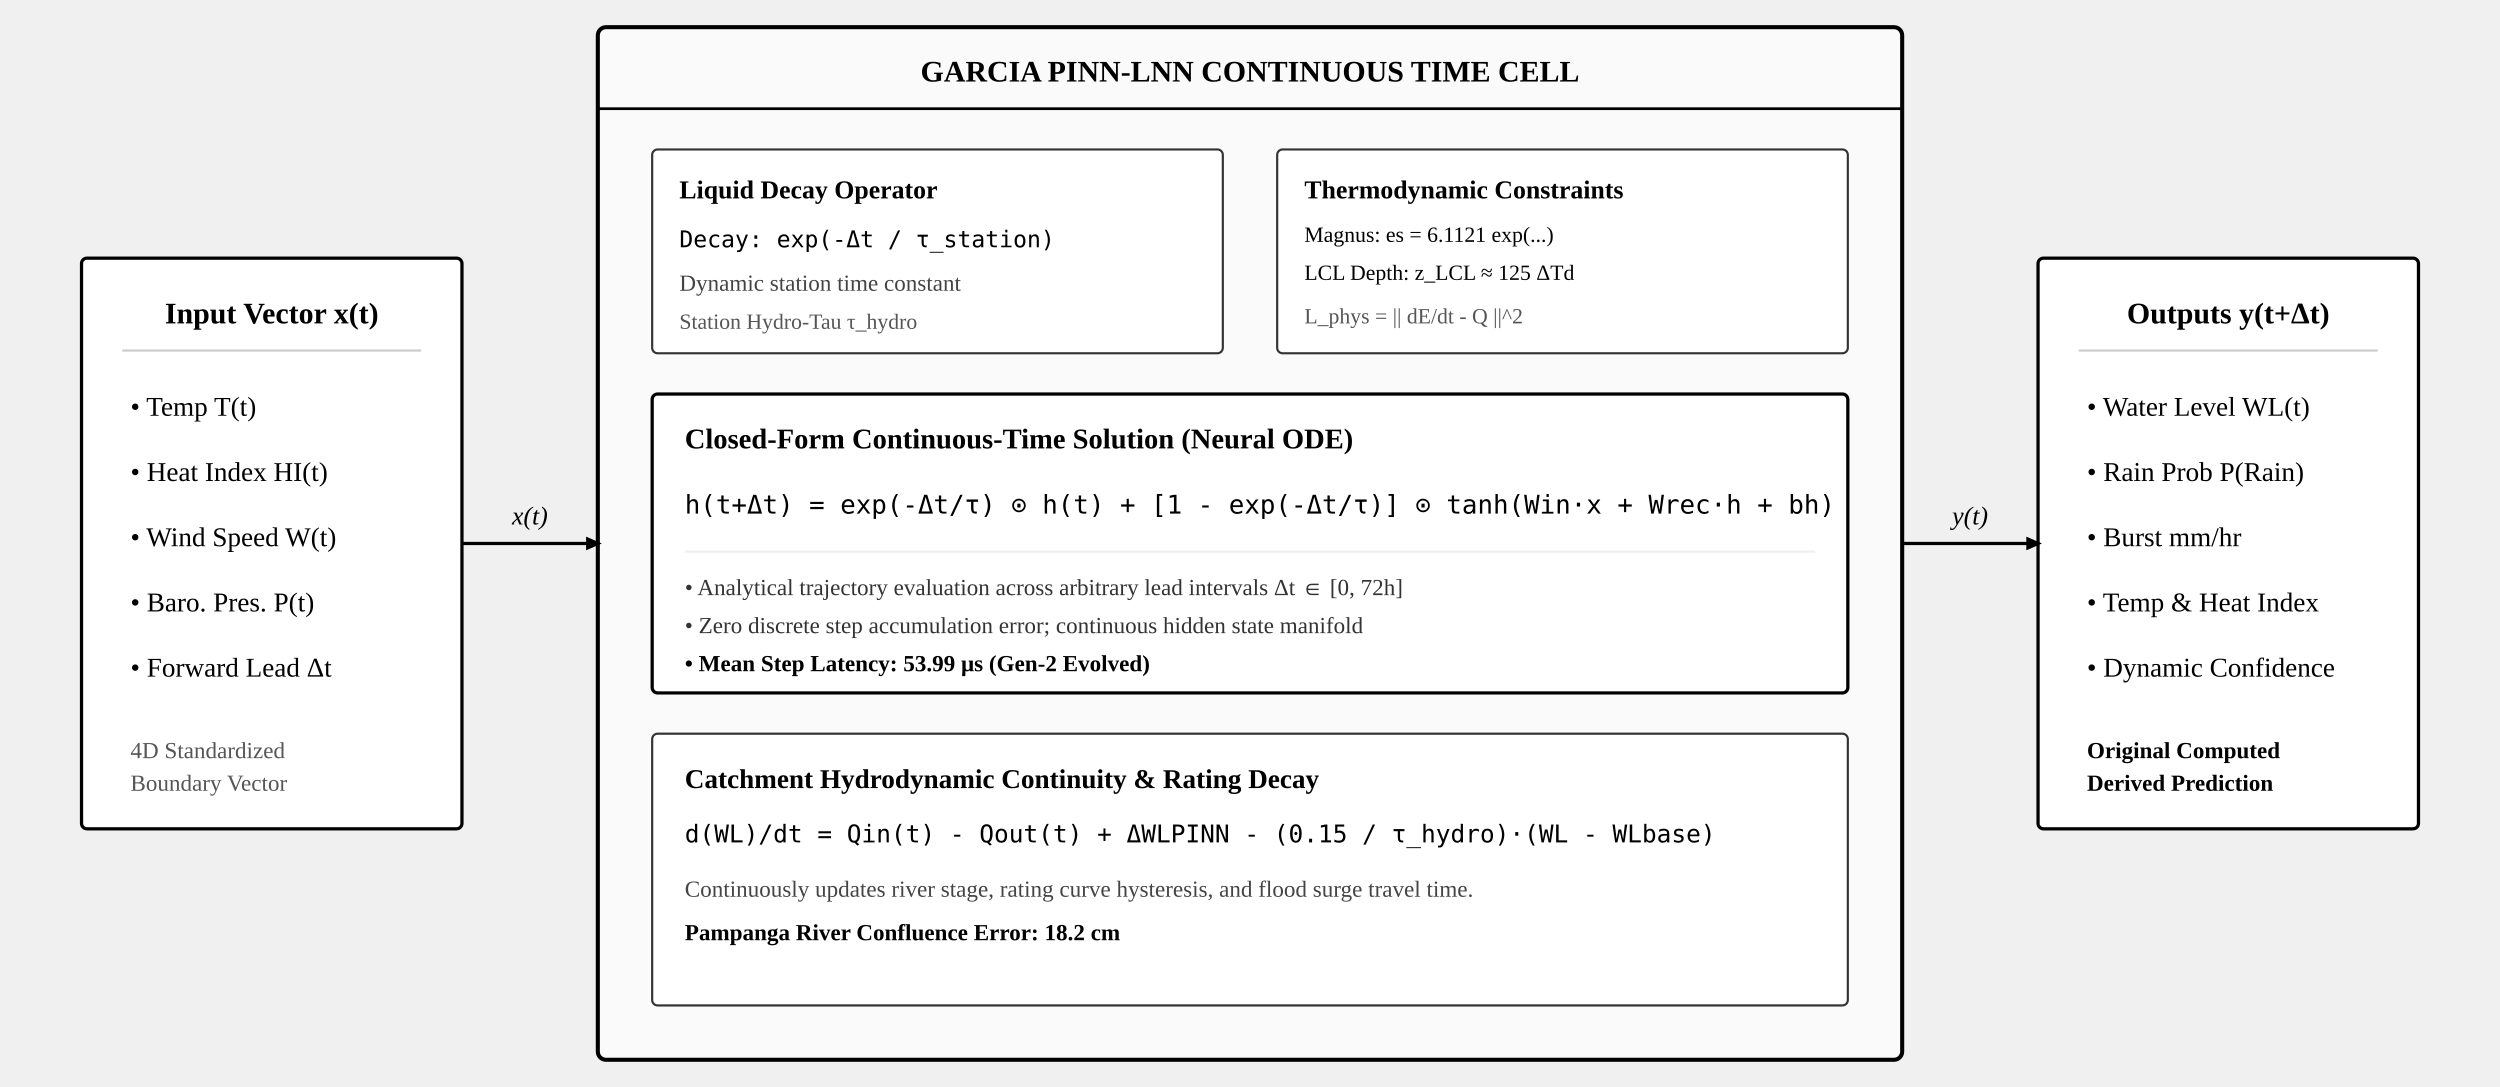
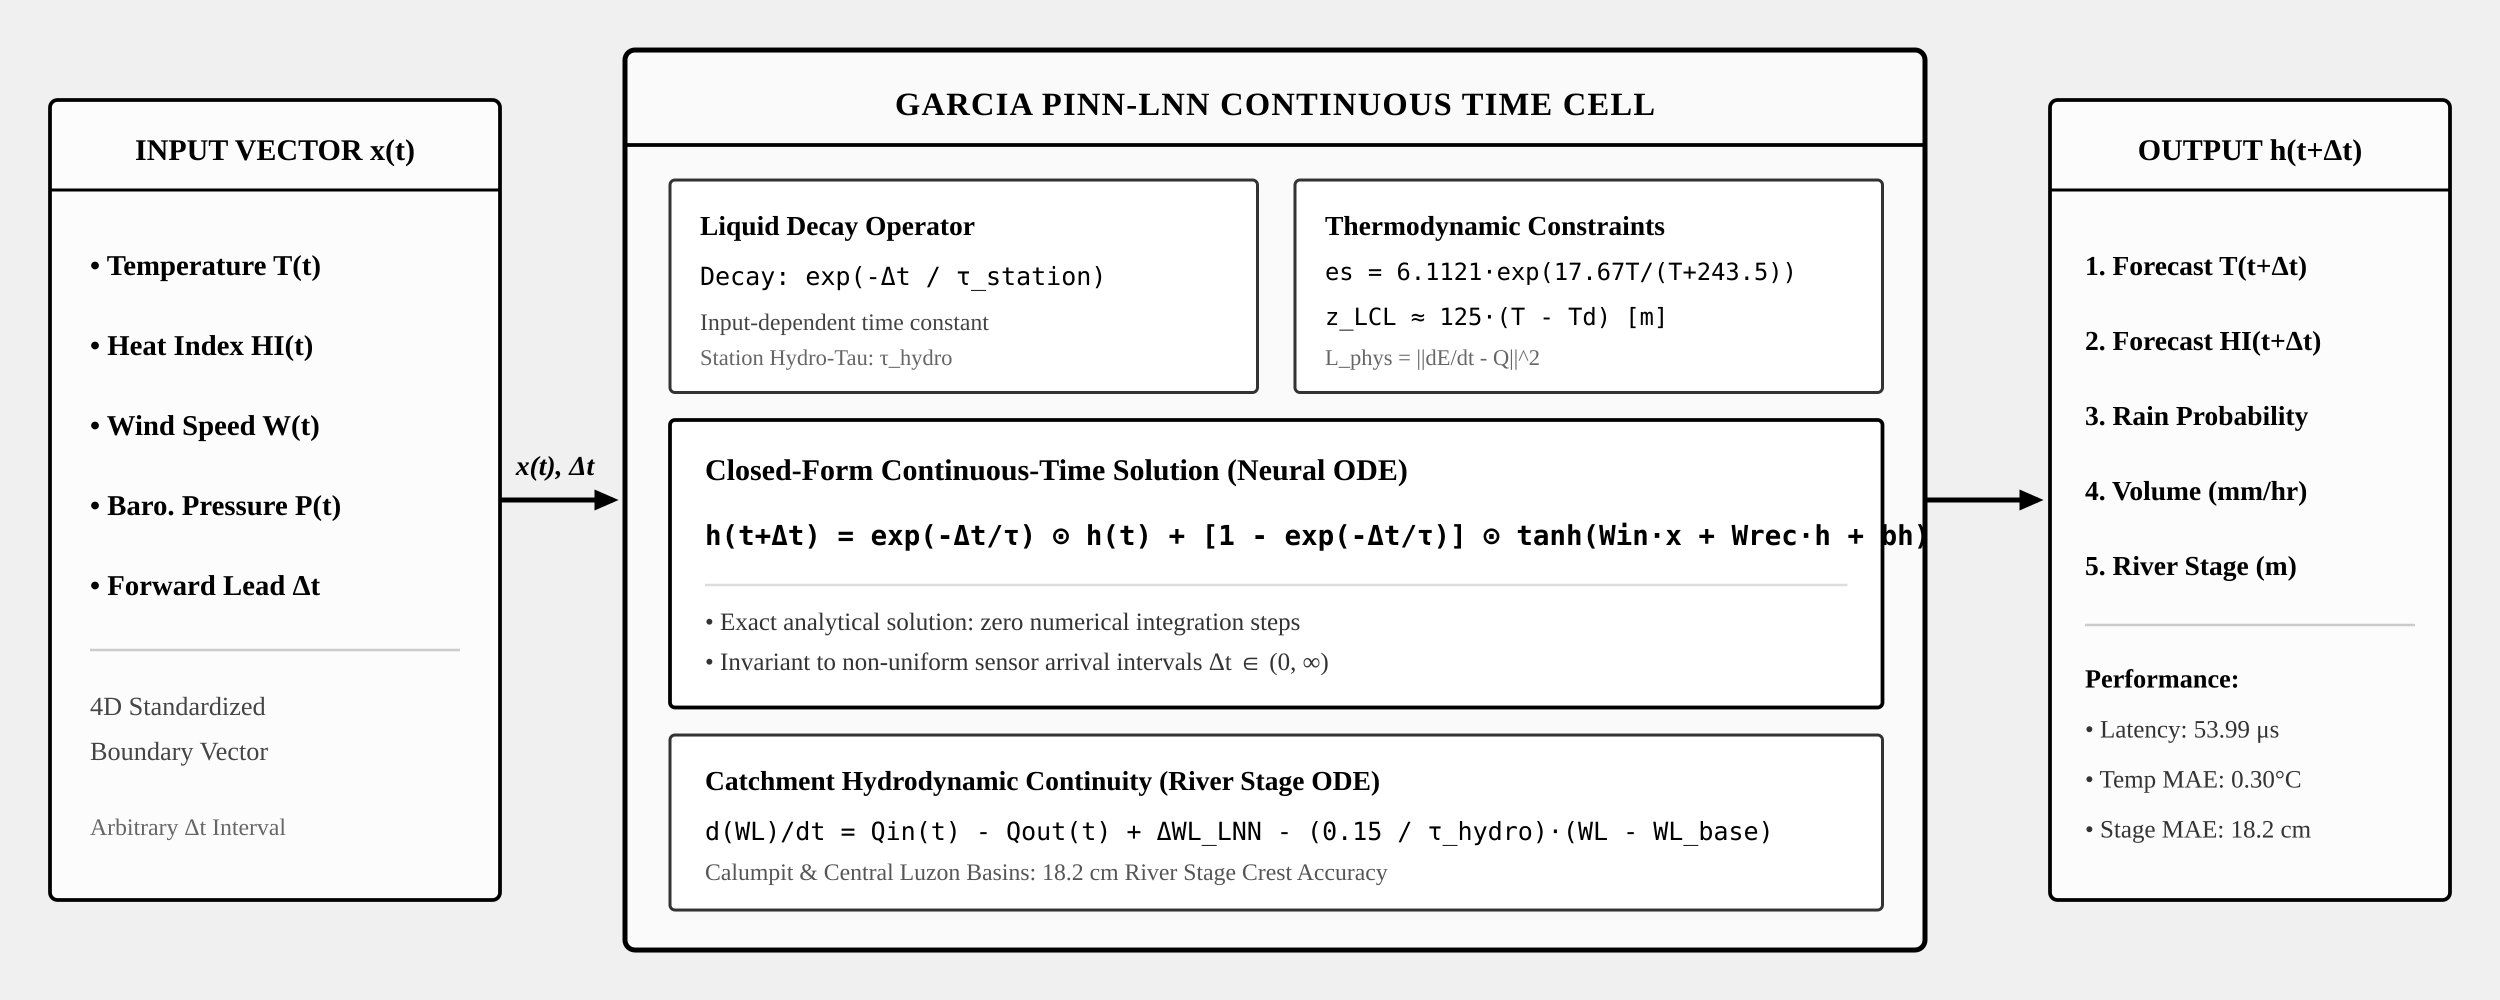
- <svg xmlns="http://www.w3.org/2000/svg" viewBox="0 45 920 400" width="100%" height="100%" style="background:#ffffff; font-family:'Times New Roman', Times, Georgia, serif;">
+ <svg xmlns="http://www.w3.org/2000/svg" viewBox="0 0 1000 400" width="100%" height="100%" style="background:#ffffff; font-family:'Newsreader', 'Times New Roman', Times, Georgia, serif;">
  <defs>
    <marker id="arrow2" viewBox="0 0 10 10" refX="6" refY="5" markerWidth="6" markerHeight="6" orient="auto-start-reverse">
      <path d="M 0 1.5 L 8 5 L 0 8.5 z" fill="#000000" />
    </marker>
  </defs>
-   <rect x="220" y="55" width="480" height="380" rx="3" fill="#fafafa" stroke="#000000" stroke-width="1.5" />
-   <line x1="220" y1="85" x2="700" y2="85" stroke="#000000" stroke-width="1" />
-   <text x="460" y="75" text-anchor="middle" fill="#000000" font-size="11" font-weight="bold">GARCIA PINN-LNN CONTINUOUS TIME CELL</text>
-   <g transform="translate(30, 140)">
-     <rect width="140" height="210" rx="2" fill="#ffffff" stroke="#000000" stroke-width="1.2" />
-     <text x="70" y="24" text-anchor="middle" fill="#000000" font-size="11" font-weight="bold">Input Vector x(t)</text>
-     <line x1="15" y1="34" x2="125" y2="34" stroke="#cccccc" stroke-width="0.8" />
-     <text x="18" y="58" fill="#000000" font-size="10">• Temp T(t)</text>
-     <text x="18" y="82" fill="#000000" font-size="10">• Heat Index HI(t)</text>
-     <text x="18" y="106" fill="#000000" font-size="10">• Wind Speed W(t)</text>
-     <text x="18" y="130" fill="#000000" font-size="10">• Baro. Pres. P(t)</text>
-     <text x="18" y="154" fill="#000000" font-size="10">• Forward Lead Δt</text>
-     <text x="18" y="184" fill="#555555" font-size="8.5">4D Standardized</text>
-     <text x="18" y="196" fill="#555555" font-size="8.5">Boundary Vector</text>
+   <g transform="translate(20, 40)">
+     <rect width="180" height="320" rx="3" fill="#fcfcfc" stroke="#000000" stroke-width="1.5" />
+     <line x1="0" y1="36" x2="180" y2="36" stroke="#000000" stroke-width="1.2" />
+     <text x="90" y="24" text-anchor="middle" fill="#000000" font-size="12" font-weight="bold">INPUT VECTOR x(t)</text>
+     <text x="16" y="70" fill="#000000" font-size="11.5" font-weight="bold">• Temperature T(t)</text>
+     <text x="16" y="102" fill="#000000" font-size="11.5" font-weight="bold">• Heat Index HI(t)</text>
+     <text x="16" y="134" fill="#000000" font-size="11.5" font-weight="bold">• Wind Speed W(t)</text>
+     <text x="16" y="166" fill="#000000" font-size="11.5" font-weight="bold">• Baro. Pressure P(t)</text>
+     <text x="16" y="198" fill="#000000" font-size="11.5" font-weight="bold">• Forward Lead Δt</text>
+     <line x1="16" y1="220" x2="164" y2="220" stroke="#cccccc" stroke-width="1" />
+     <text x="16" y="246" fill="#444444" font-size="10.5">4D Standardized</text>
+     <text x="16" y="264" fill="#444444" font-size="10.5">Boundary Vector</text>
+     <text x="16" y="294" fill="#666666" font-size="9.5">Arbitrary Δt Interval</text>
  </g>
-   <line x1="170" y1="245" x2="220" y2="245" stroke="#000000" stroke-width="1.2" marker-end="url(#arrow2)" />
-   <text x="195" y="238" text-anchor="middle" fill="#000000" font-size="9.5" font-style="italic">x(t)</text>
-   <g transform="translate(240, 100)">
-     <rect width="210" height="75" rx="2" fill="#ffffff" stroke="#333333" stroke-width="0.8" />
-     <text x="10" y="18" fill="#000000" font-size="9.5" font-weight="bold">Liquid Decay Operator</text>
-     <text x="10" y="36" fill="#000000" font-size="8.5" font-family="monospace">Decay: exp(-Δt / τ_station)</text>
-     <text x="10" y="52" fill="#444444" font-size="8.5">Dynamic station time constant</text>
-     <text x="10" y="66" fill="#555555" font-size="8">Station Hydro-Tau τ_hydro</text>
+   <line x1="200" y1="200" x2="245" y2="200" stroke="#000000" stroke-width="2" marker-end="url(#arrow2)" />
+   <text x="222" y="190" text-anchor="middle" fill="#000000" font-size="11" font-weight="bold" font-style="italic">x(t), Δt</text>
+   <g transform="translate(250, 20)">
+     <rect width="520" height="360" rx="4" fill="#fafafa" stroke="#000000" stroke-width="2" />
+     <line x1="0" y1="38" x2="520" y2="38" stroke="#000000" stroke-width="1.5" />
+     <text x="260" y="26" text-anchor="middle" fill="#000000" font-size="13" font-weight="bold" letter-spacing="0.5">GARCIA PINN-LNN CONTINUOUS TIME CELL</text>
+     <g transform="translate(18, 52)">
+       <rect width="235" height="85" rx="2" fill="#ffffff" stroke="#333333" stroke-width="1.2" />
+       <text x="12" y="22" fill="#000000" font-size="11" font-weight="bold">Liquid Decay Operator</text>
+       <text x="12" y="42" fill="#000000" font-size="10" font-family="monospace">Decay: exp(-Δt / τ_station)</text>
+       <text x="12" y="60" fill="#444444" font-size="9.5">Input-dependent time constant</text>
+       <text x="12" y="74" fill="#666666" font-size="9">Station Hydro-Tau: τ_hydro</text>
+     </g>
+     <g transform="translate(268, 52)">
+       <rect width="235" height="85" rx="2" fill="#ffffff" stroke="#333333" stroke-width="1.2" />
+       <text x="12" y="22" fill="#000000" font-size="11" font-weight="bold">Thermodynamic Constraints</text>
+       <text x="12" y="40" fill="#000000" font-size="9.5" font-family="monospace">es = 6.1121·exp(17.67T/(T+243.5))</text>
+       <text x="12" y="58" fill="#000000" font-size="9.5" font-family="monospace">z_LCL ≈ 125·(T - Td) [m]</text>
+       <text x="12" y="74" fill="#666666" font-size="9">L_phys = ||dE/dt - Q||^2</text>
+     </g>
+     <g transform="translate(18, 148)">
+       <rect width="485" height="115" rx="2" fill="#ffffff" stroke="#000000" stroke-width="1.5" />
+       <text x="14" y="24" fill="#000000" font-size="12" font-weight="bold">Closed-Form Continuous-Time Solution (Neural ODE)</text>
+       <text x="14" y="50" fill="#000000" font-size="11" font-family="monospace" font-weight="bold">h(t+Δt) = exp(-Δt/τ) ⊙ h(t) + [1 - exp(-Δt/τ)] ⊙ tanh(Win·x + Wrec·h + bh)</text>
+       <line x1="14" y1="66" x2="471" y2="66" stroke="#dddddd" stroke-width="1" />
+       <text x="14" y="84" fill="#333333" font-size="10">• Exact analytical solution: zero numerical integration steps</text>
+       <text x="14" y="100" fill="#333333" font-size="10">• Invariant to non-uniform sensor arrival intervals Δt ∈ (0, ∞)</text>
+     </g>
+     <g transform="translate(18, 274)">
+       <rect width="485" height="70" rx="2" fill="#ffffff" stroke="#333333" stroke-width="1.2" />
+       <text x="14" y="22" fill="#000000" font-size="11" font-weight="bold">Catchment Hydrodynamic Continuity (River Stage ODE)</text>
+       <text x="14" y="42" fill="#000000" font-size="10" font-family="monospace">d(WL)/dt = Qin(t) - Qout(t) + ΔWL_LNN - (0.15 / τ_hydro)·(WL - WL_base)</text>
+       <text x="14" y="58" fill="#555555" font-size="9.5">Calumpit &amp; Central Luzon Basins: 18.2 cm River Stage Crest Accuracy</text>
+     </g>
  </g>
-   <g transform="translate(470, 100)">
-     <rect width="210" height="75" rx="2" fill="#ffffff" stroke="#333333" stroke-width="0.8" />
-     <text x="10" y="18" fill="#000000" font-size="9.5" font-weight="bold">Thermodynamic Constraints</text>
-     <text x="10" y="34" fill="#000000" font-size="8">Magnus: es = 6.1121 exp(...)</text>
-     <text x="10" y="48" fill="#000000" font-size="8">LCL Depth: z_LCL ≈ 125 ΔTd</text>
-     <text x="10" y="64" fill="#555555" font-size="8">L_phys = || dE/dt - Q ||^2</text>
+   <line x1="770" y1="200" x2="815" y2="200" stroke="#000000" stroke-width="2" marker-end="url(#arrow2)" />
+   <g transform="translate(820, 40)">
+     <rect width="160" height="320" rx="3" fill="#fcfcfc" stroke="#000000" stroke-width="1.5" />
+     <line x1="0" y1="36" x2="160" y2="36" stroke="#000000" stroke-width="1.2" />
+     <text x="80" y="24" text-anchor="middle" fill="#000000" font-size="12" font-weight="bold">OUTPUT h(t+Δt)</text>
+     <text x="14" y="70" fill="#000000" font-size="11" font-weight="bold">1. Forecast T(t+Δt)</text>
+     <text x="14" y="100" fill="#000000" font-size="11" font-weight="bold">2. Forecast HI(t+Δt)</text>
+     <text x="14" y="130" fill="#000000" font-size="11" font-weight="bold">3. Rain Probability</text>
+     <text x="14" y="160" fill="#000000" font-size="11" font-weight="bold">4. Volume (mm/hr)</text>
+     <text x="14" y="190" fill="#000000" font-size="11" font-weight="bold">5. River Stage (m)</text>
+     <line x1="14" y1="210" x2="146" y2="210" stroke="#cccccc" stroke-width="1" />
+     <text x="14" y="235" fill="#000000" font-size="10.5" font-weight="bold">Performance:</text>
+     <text x="14" y="255" fill="#333333" font-size="10">• Latency: 53.99 μs</text>
+     <text x="14" y="275" fill="#333333" font-size="10">• Temp MAE: 0.30°C</text>
+     <text x="14" y="295" fill="#333333" font-size="10">• Stage MAE: 18.2 cm</text>
  </g>
-   <g transform="translate(240, 190)">
-     <rect width="440" height="110" rx="2" fill="#ffffff" stroke="#000000" stroke-width="1.2" />
-     <text x="12" y="20" fill="#000000" font-size="10.5" font-weight="bold">Closed-Form Continuous-Time Solution (Neural ODE)</text>
-     <text x="12" y="44" fill="#000000" font-size="9.5" font-family="monospace">h(t+Δt) = exp(-Δt/τ) ⊙ h(t) + [1 - exp(-Δt/τ)] ⊙ tanh(Win·x + Wrec·h + bh)</text>
-     <line x1="12" y1="58" x2="428" y2="58" stroke="#eeeeee" stroke-width="0.8" />
-     <text x="12" y="74" fill="#333333" font-size="8.5">• Analytical trajectory evaluation across arbitrary lead intervals Δt ∈ [0, 72h]</text>
-     <text x="12" y="88" fill="#333333" font-size="8.5">• Zero discrete step accumulation error; continuous hidden state manifold</text>
-     <text x="12" y="102" fill="#000000" font-size="8.5" font-weight="bold">• Mean Step Latency: 53.99 μs (Gen-2 Evolved)</text>
-   </g>
-   <g transform="translate(240, 315)">
-     <rect width="440" height="100" rx="2" fill="#ffffff" stroke="#333333" stroke-width="0.8" />
-     <text x="12" y="20" fill="#000000" font-size="10" font-weight="bold">Catchment Hydrodynamic Continuity &amp; Rating Decay</text>
-     <text x="12" y="40" fill="#000000" font-size="9" font-family="monospace">d(WL)/dt = Qin(t) - Qout(t) + ΔWLPINN - (0.15 / τ_hydro)·(WL - WLbase)</text>
-     <text x="12" y="60" fill="#444444" font-size="8.5">Continuously updates river stage, rating curve hysteresis, and flood surge travel time.</text>
-     <text x="12" y="76" fill="#000000" font-size="8.5" font-weight="bold">Pampanga River Confluence Error: 18.2 cm</text>
-   </g>
-   <g transform="translate(750, 140)">
-     <rect width="140" height="210" rx="2" fill="#ffffff" stroke="#000000" stroke-width="1.2" />
-     <text x="70" y="24" text-anchor="middle" fill="#000000" font-size="11" font-weight="bold">Outputs y(t+Δt)</text>
-     <line x1="15" y1="34" x2="125" y2="34" stroke="#cccccc" stroke-width="0.8" />
-     <text x="18" y="58" fill="#000000" font-size="10">• Water Level WL(t)</text>
-     <text x="18" y="82" fill="#000000" font-size="10">• Rain Prob P(Rain)</text>
-     <text x="18" y="106" fill="#000000" font-size="10">• Burst mm/hr</text>
-     <text x="18" y="130" fill="#000000" font-size="10">• Temp &amp; Heat Index</text>
-     <text x="18" y="154" fill="#000000" font-size="10">• Dynamic Confidence</text>
-     <text x="18" y="184" fill="#000000" font-size="8.5" font-weight="bold">Original Computed</text>
-     <text x="18" y="196" fill="#000000" font-size="8.5" font-weight="bold">Derived Prediction</text>
-   </g>
-   <line x1="700" y1="245" x2="750" y2="245" stroke="#000000" stroke-width="1.2" marker-end="url(#arrow2)" />
-   <text x="725" y="238" text-anchor="middle" fill="#000000" font-size="9.5" font-style="italic">y(t)</text>
</svg>
